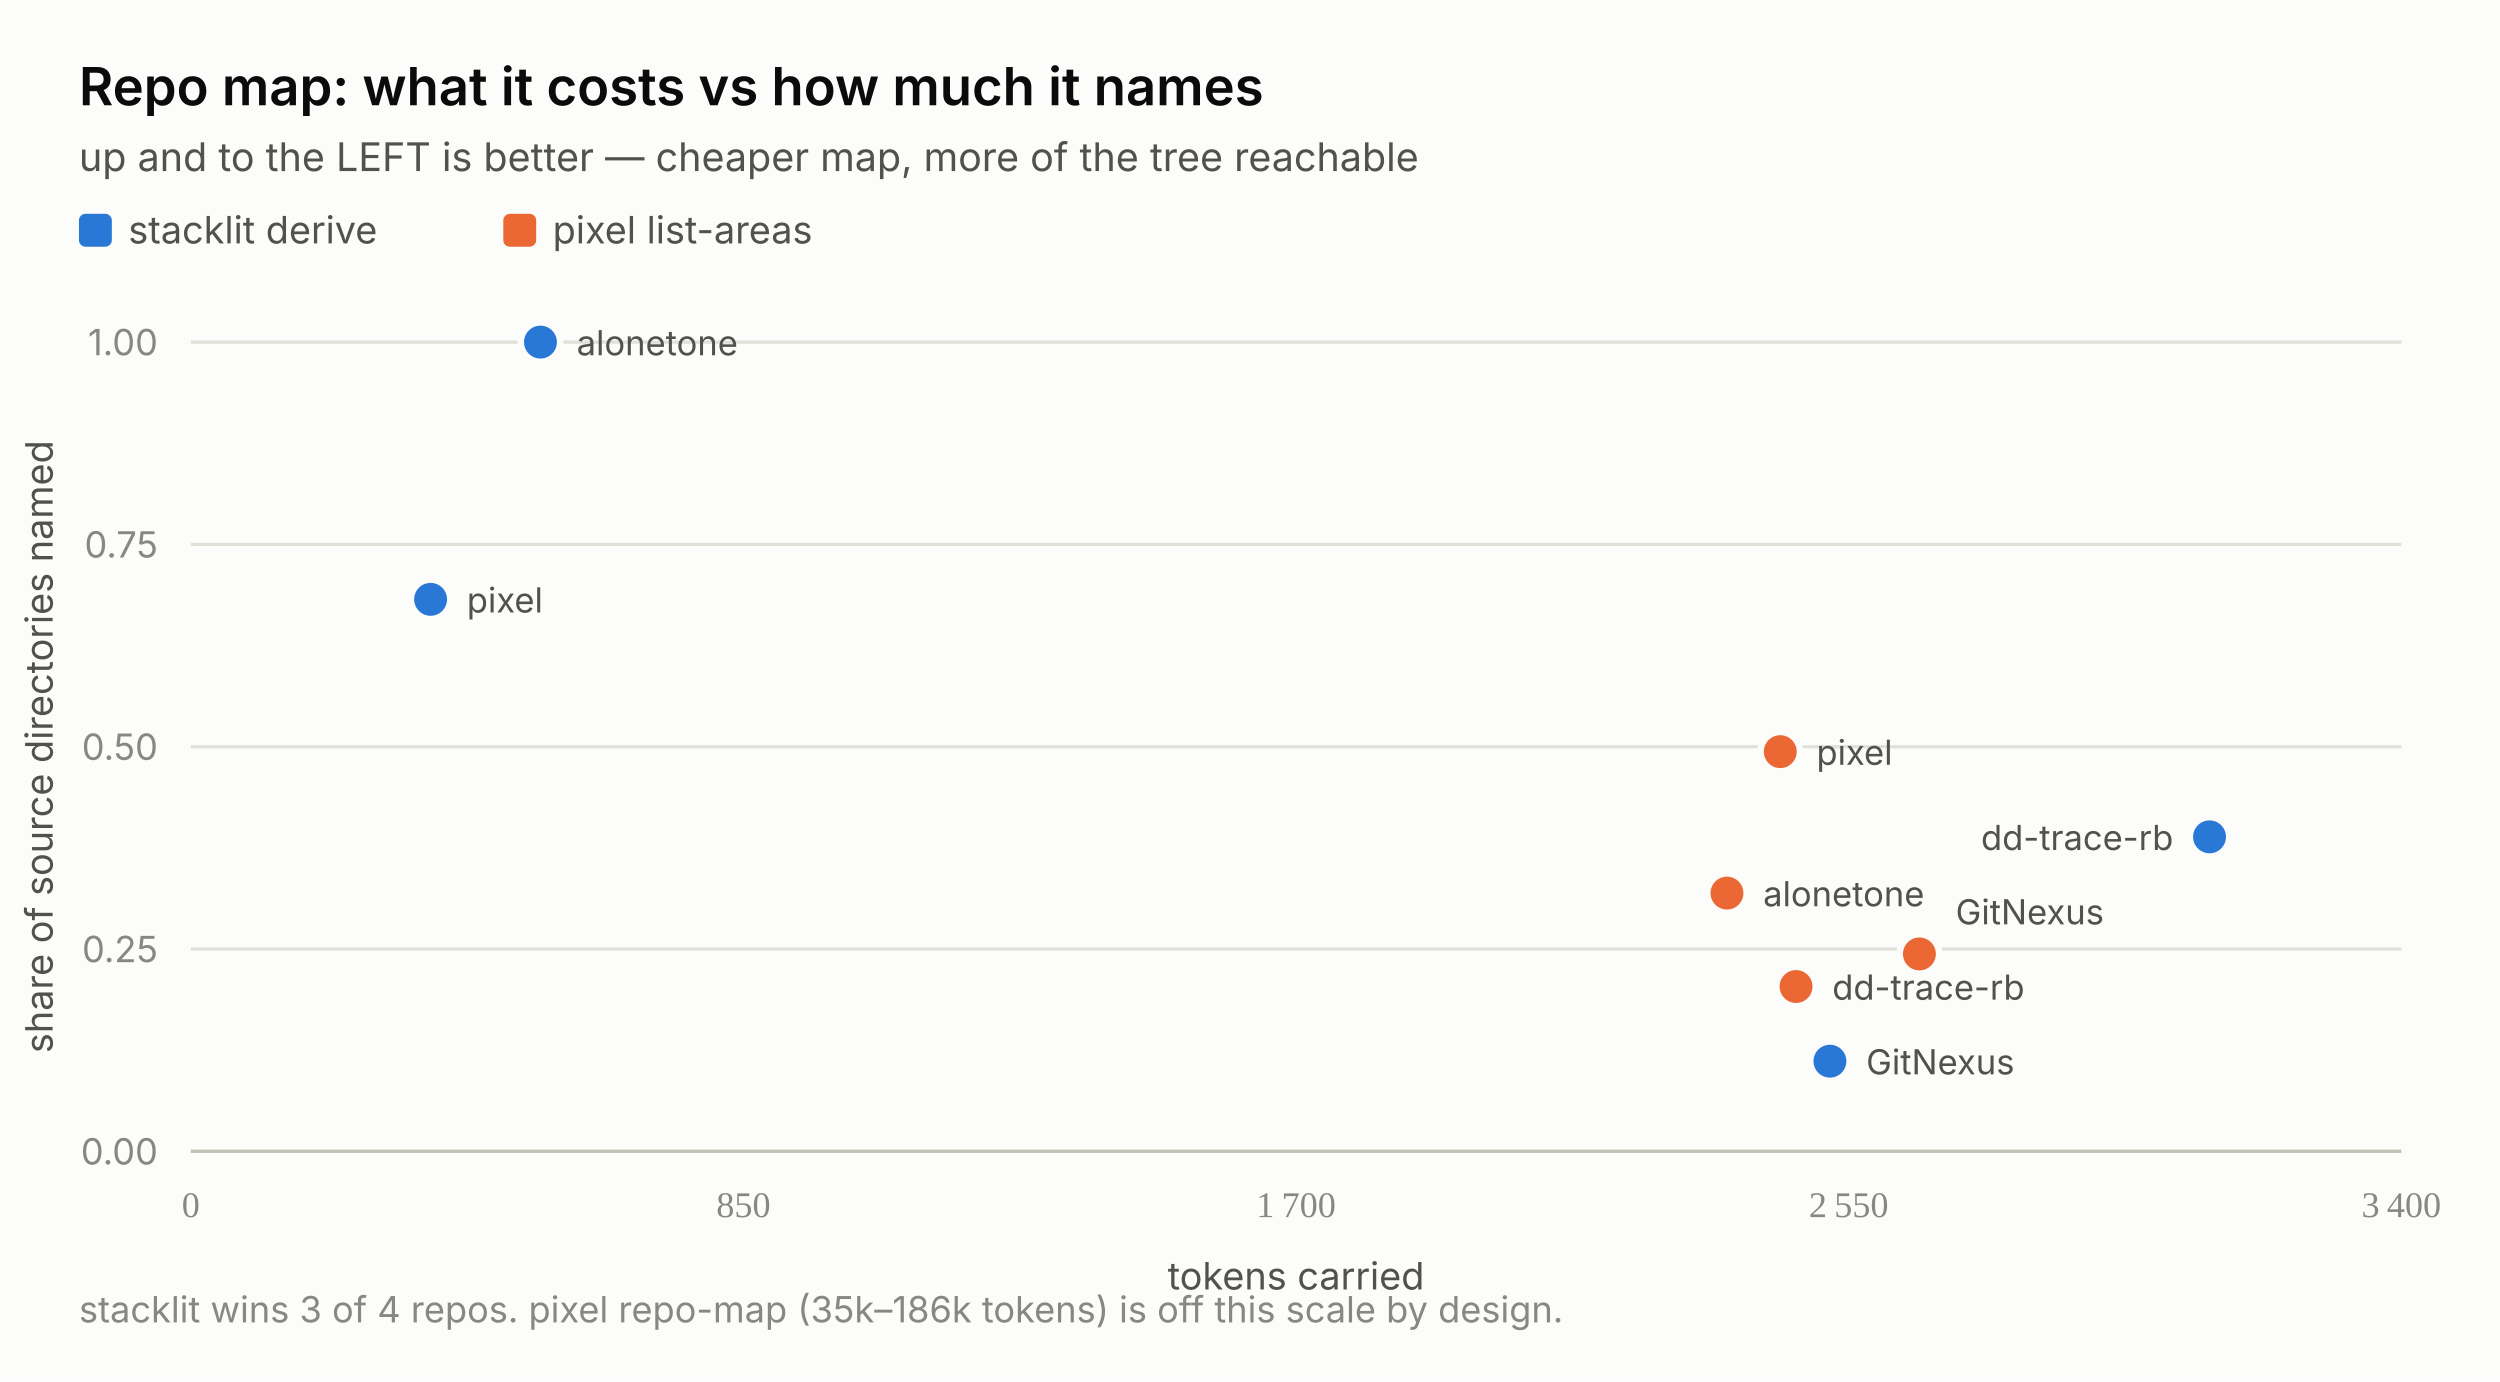
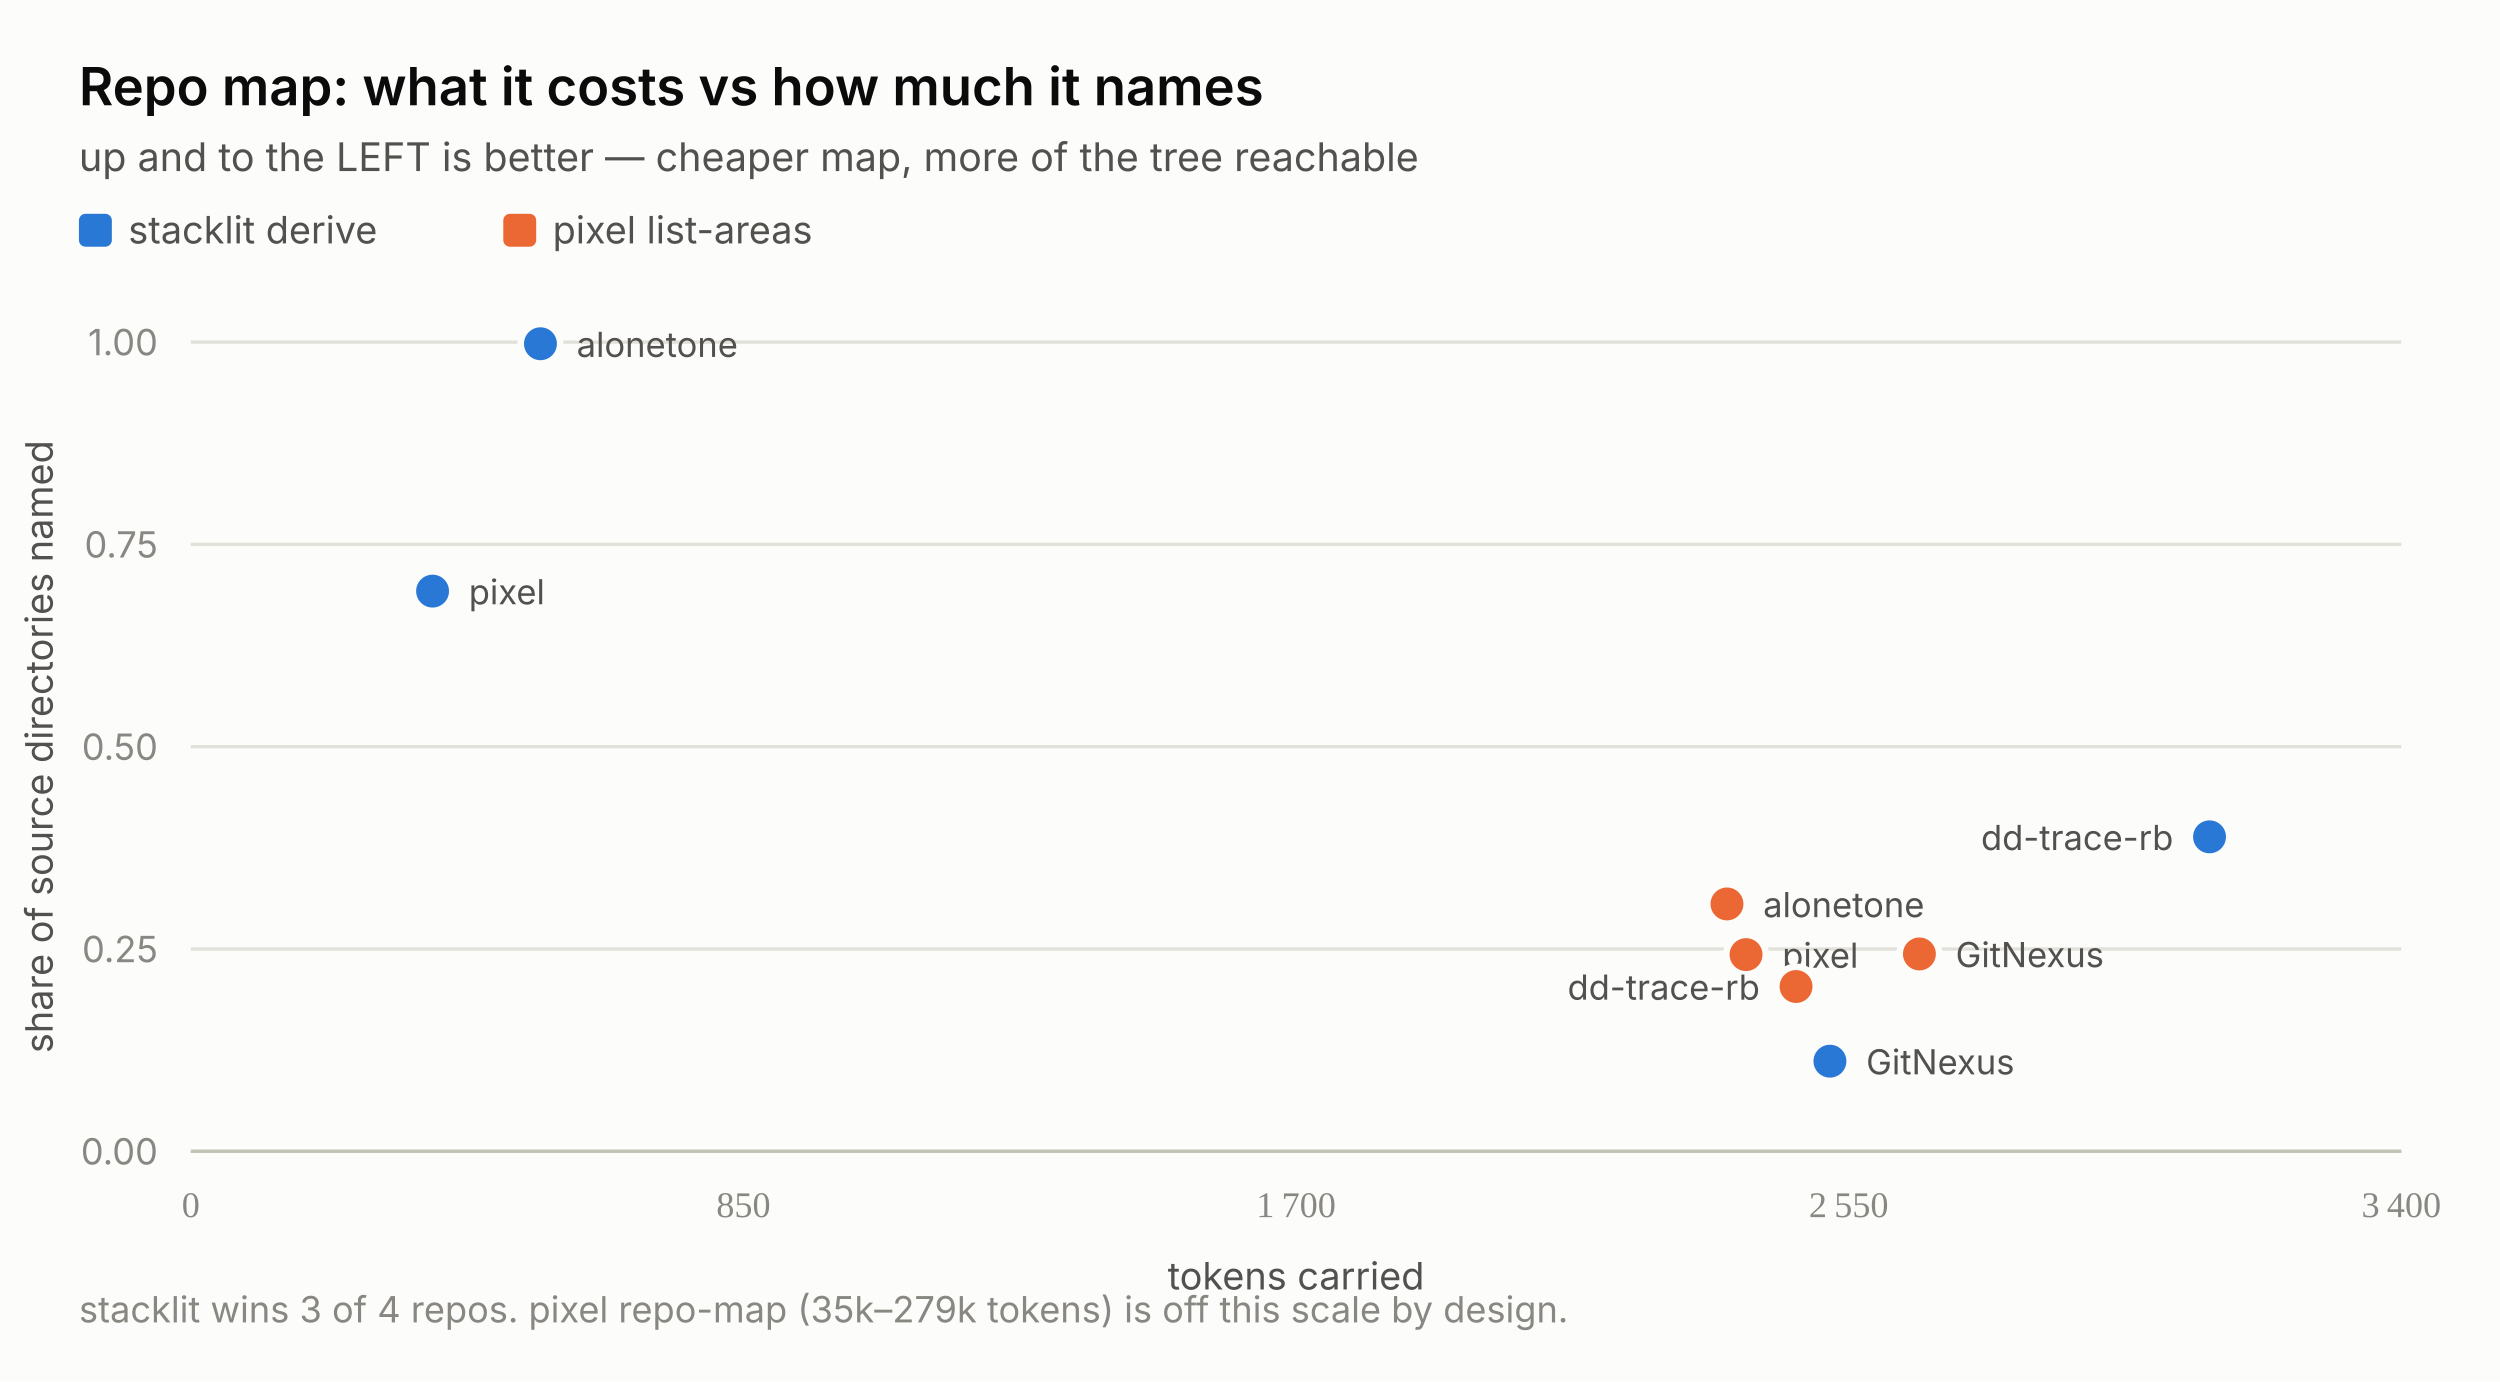
<svg xmlns="http://www.w3.org/2000/svg" width="760" height="420" viewBox="0 0 760 420" role="img" aria-label="Repo map: what it costs vs how much it names">
  <rect width="760" height="420" fill="#fcfcfb" />
  <text x="24" y="32" font-family="system-ui,-apple-system,'Segoe UI',sans-serif" font-size="16" font-weight="600" fill="#0b0b0b">Repo map: what it costs vs how much it names</text>
  <text x="24" y="52" font-family="system-ui,-apple-system,'Segoe UI',sans-serif" font-size="12" fill="#52514e">up and to the LEFT is better — cheaper map, more of the tree reachable</text>
  <rect x="24" y="65" width="10" height="10" rx="2" fill="#2a78d6" />
  <text x="39" y="74" font-family="system-ui,-apple-system,'Segoe UI',sans-serif" font-size="11.5" fill="#52514e">stacklit derive</text>
  <rect x="153" y="65" width="10" height="10" rx="2" fill="#eb6834" />
  <text x="168" y="74" font-family="system-ui,-apple-system,'Segoe UI',sans-serif" font-size="11.5" fill="#52514e">pixel list-areas</text>
  <line x1="58" y1="350.0" x2="730" y2="350.0" stroke="#e1e0d9" stroke-width="1" />
  <text x="48" y="354.0" text-anchor="end" font-family="system-ui,-apple-system,'Segoe UI',sans-serif" font-size="11" fill="#898781">0.00</text>
  <line x1="58" y1="288.5" x2="730" y2="288.5" stroke="#e1e0d9" stroke-width="1" />
  <text x="48" y="292.5" text-anchor="end" font-family="system-ui,-apple-system,'Segoe UI',sans-serif" font-size="11" fill="#898781">0.25</text>
  <line x1="58" y1="227.0" x2="730" y2="227.0" stroke="#e1e0d9" stroke-width="1" />
  <text x="48" y="231.0" text-anchor="end" font-family="system-ui,-apple-system,'Segoe UI',sans-serif" font-size="11" fill="#898781">0.50</text>
  <line x1="58" y1="165.5" x2="730" y2="165.5" stroke="#e1e0d9" stroke-width="1" />
  <text x="48" y="169.5" text-anchor="end" font-family="system-ui,-apple-system,'Segoe UI',sans-serif" font-size="11" fill="#898781">0.75</text>
  <line x1="58" y1="104.0" x2="730" y2="104.0" stroke="#e1e0d9" stroke-width="1" />
  <text x="48" y="108.0" text-anchor="end" font-family="system-ui,-apple-system,'Segoe UI',sans-serif" font-size="11" fill="#898781">1.00</text>
  <text x="58.0" y="370" text-anchor="middle" font-family="system-ui -apple-system 'Segoe UI' sans-serif" font-size="11" fill="#898781">0</text>
  <text x="226.0" y="370" text-anchor="middle" font-family="system-ui -apple-system 'Segoe UI' sans-serif" font-size="11" fill="#898781">850</text>
  <text x="394.0" y="370" text-anchor="middle" font-family="system-ui -apple-system 'Segoe UI' sans-serif" font-size="11" fill="#898781">1 700</text>
  <text x="562.0" y="370" text-anchor="middle" font-family="system-ui -apple-system 'Segoe UI' sans-serif" font-size="11" fill="#898781">2 550</text>
  <text x="730.0" y="370" text-anchor="middle" font-family="system-ui -apple-system 'Segoe UI' sans-serif" font-size="11" fill="#898781">3 400</text>
-   <circle cx="130.9" cy="182.2" r="6" fill="#2a78d6" stroke="#fcfcfb" stroke-width="2" />
-   <text x="141.9" y="186.2" text-anchor="start" font-family="system-ui,-apple-system,'Segoe UI',sans-serif" font-size="10.5" fill="#52514e">pixel</text>
-   <circle cx="164.3" cy="104.0" r="6" fill="#2a78d6" stroke="#fcfcfb" stroke-width="2" />
-   <text x="175.3" y="108.0" text-anchor="start" font-family="system-ui,-apple-system,'Segoe UI',sans-serif" font-size="10.5" fill="#52514e">alonetone</text>
+   <circle cx="131.5" cy="179.7" r="6" fill="#2a78d6" stroke="#fcfcfb" stroke-width="2" />
+   <text x="142.5" y="183.7" text-anchor="start" font-family="system-ui,-apple-system,'Segoe UI',sans-serif" font-size="10.5" fill="#52514e">pixel</text>
+   <circle cx="164.3" cy="104.5" r="6" fill="#2a78d6" stroke="#fcfcfb" stroke-width="2" />
+   <text x="175.3" y="108.5" text-anchor="start" font-family="system-ui,-apple-system,'Segoe UI',sans-serif" font-size="10.5" fill="#52514e">alonetone</text>
  <circle cx="671.7" cy="254.4" r="6" fill="#2a78d6" stroke="#fcfcfb" stroke-width="2" />
  <text x="660.7" y="258.4" text-anchor="end" font-family="system-ui,-apple-system,'Segoe UI',sans-serif" font-size="10.5" fill="#52514e">dd-trace-rb</text>
  <circle cx="556.3" cy="322.6" r="6" fill="#2a78d6" stroke="#fcfcfb" stroke-width="2" />
  <text x="567.3" y="326.6" text-anchor="start" font-family="system-ui,-apple-system,'Segoe UI',sans-serif" font-size="10.5" fill="#52514e">GitNexus</text>
-   <circle cx="541.2" cy="228.5" r="6" fill="#eb6834" stroke="#fcfcfb" stroke-width="2" />
-   <text x="552.2" y="232.5" text-anchor="start" font-family="system-ui,-apple-system,'Segoe UI',sans-serif" font-size="10.5" fill="#52514e">pixel</text>
-   <circle cx="525.0" cy="271.5" r="6" fill="#eb6834" stroke="#fcfcfb" stroke-width="2" />
-   <text x="536.0" y="275.5" text-anchor="start" font-family="system-ui,-apple-system,'Segoe UI',sans-serif" font-size="10.5" fill="#52514e">alonetone</text>
+   <circle cx="530.8" cy="290.2" r="6" fill="#eb6834" stroke="#fcfcfb" stroke-width="2" />
+   <text x="541.8" y="294.2" text-anchor="start" font-family="system-ui,-apple-system,'Segoe UI',sans-serif" font-size="10.5" fill="#52514e">pixel</text>
+   <circle cx="525.0" cy="274.8" r="6" fill="#eb6834" stroke="#fcfcfb" stroke-width="2" />
+   <text x="536.0" y="278.8" text-anchor="start" font-family="system-ui,-apple-system,'Segoe UI',sans-serif" font-size="10.5" fill="#52514e">alonetone</text>
  <circle cx="546.0" cy="299.9" r="6" fill="#eb6834" stroke="#fcfcfb" stroke-width="2" />
-   <text x="557.0" y="303.9" text-anchor="start" font-family="system-ui,-apple-system,'Segoe UI',sans-serif" font-size="10.5" fill="#52514e">dd-trace-rb</text>
+   <text x="535.0" y="303.9" text-anchor="end" font-family="system-ui,-apple-system,'Segoe UI',sans-serif" font-size="10.5" fill="#52514e">dd-trace-rb</text>
  <circle cx="583.5" cy="290.0" r="6" fill="#eb6834" stroke="#fcfcfb" stroke-width="2" />
-   <text x="594.5" y="281.0" text-anchor="start" font-family="system-ui,-apple-system,'Segoe UI',sans-serif" font-size="10.5" fill="#52514e">GitNexus</text>
+   <text x="594.5" y="294.0" text-anchor="start" font-family="system-ui,-apple-system,'Segoe UI',sans-serif" font-size="10.5" fill="#52514e">GitNexus</text>
  <line x1="58" y1="350" x2="730" y2="350" stroke="#c3c2b7" stroke-width="1" />
  <text x="394" y="392" text-anchor="middle" font-family="system-ui,-apple-system,'Segoe UI',sans-serif" font-size="11.5" fill="#52514e">tokens carried</text>
  <text x="16" y="227" transform="rotate(-90 16 227)" text-anchor="middle" font-family="system-ui,-apple-system,'Segoe UI',sans-serif" font-size="11.5" fill="#52514e">share of source directories named</text>
-   <text x="24" y="402" font-family="system-ui,-apple-system,'Segoe UI',sans-serif" font-size="11" fill="#898781">stacklit wins 3 of 4 repos. pixel repo-map (35k–186k tokens) is off this scale by design.</text>
+   <text x="24" y="402" font-family="system-ui,-apple-system,'Segoe UI',sans-serif" font-size="11" fill="#898781">stacklit wins 3 of 4 repos. pixel repo-map (35k–279k tokens) is off this scale by design.</text>
</svg>
